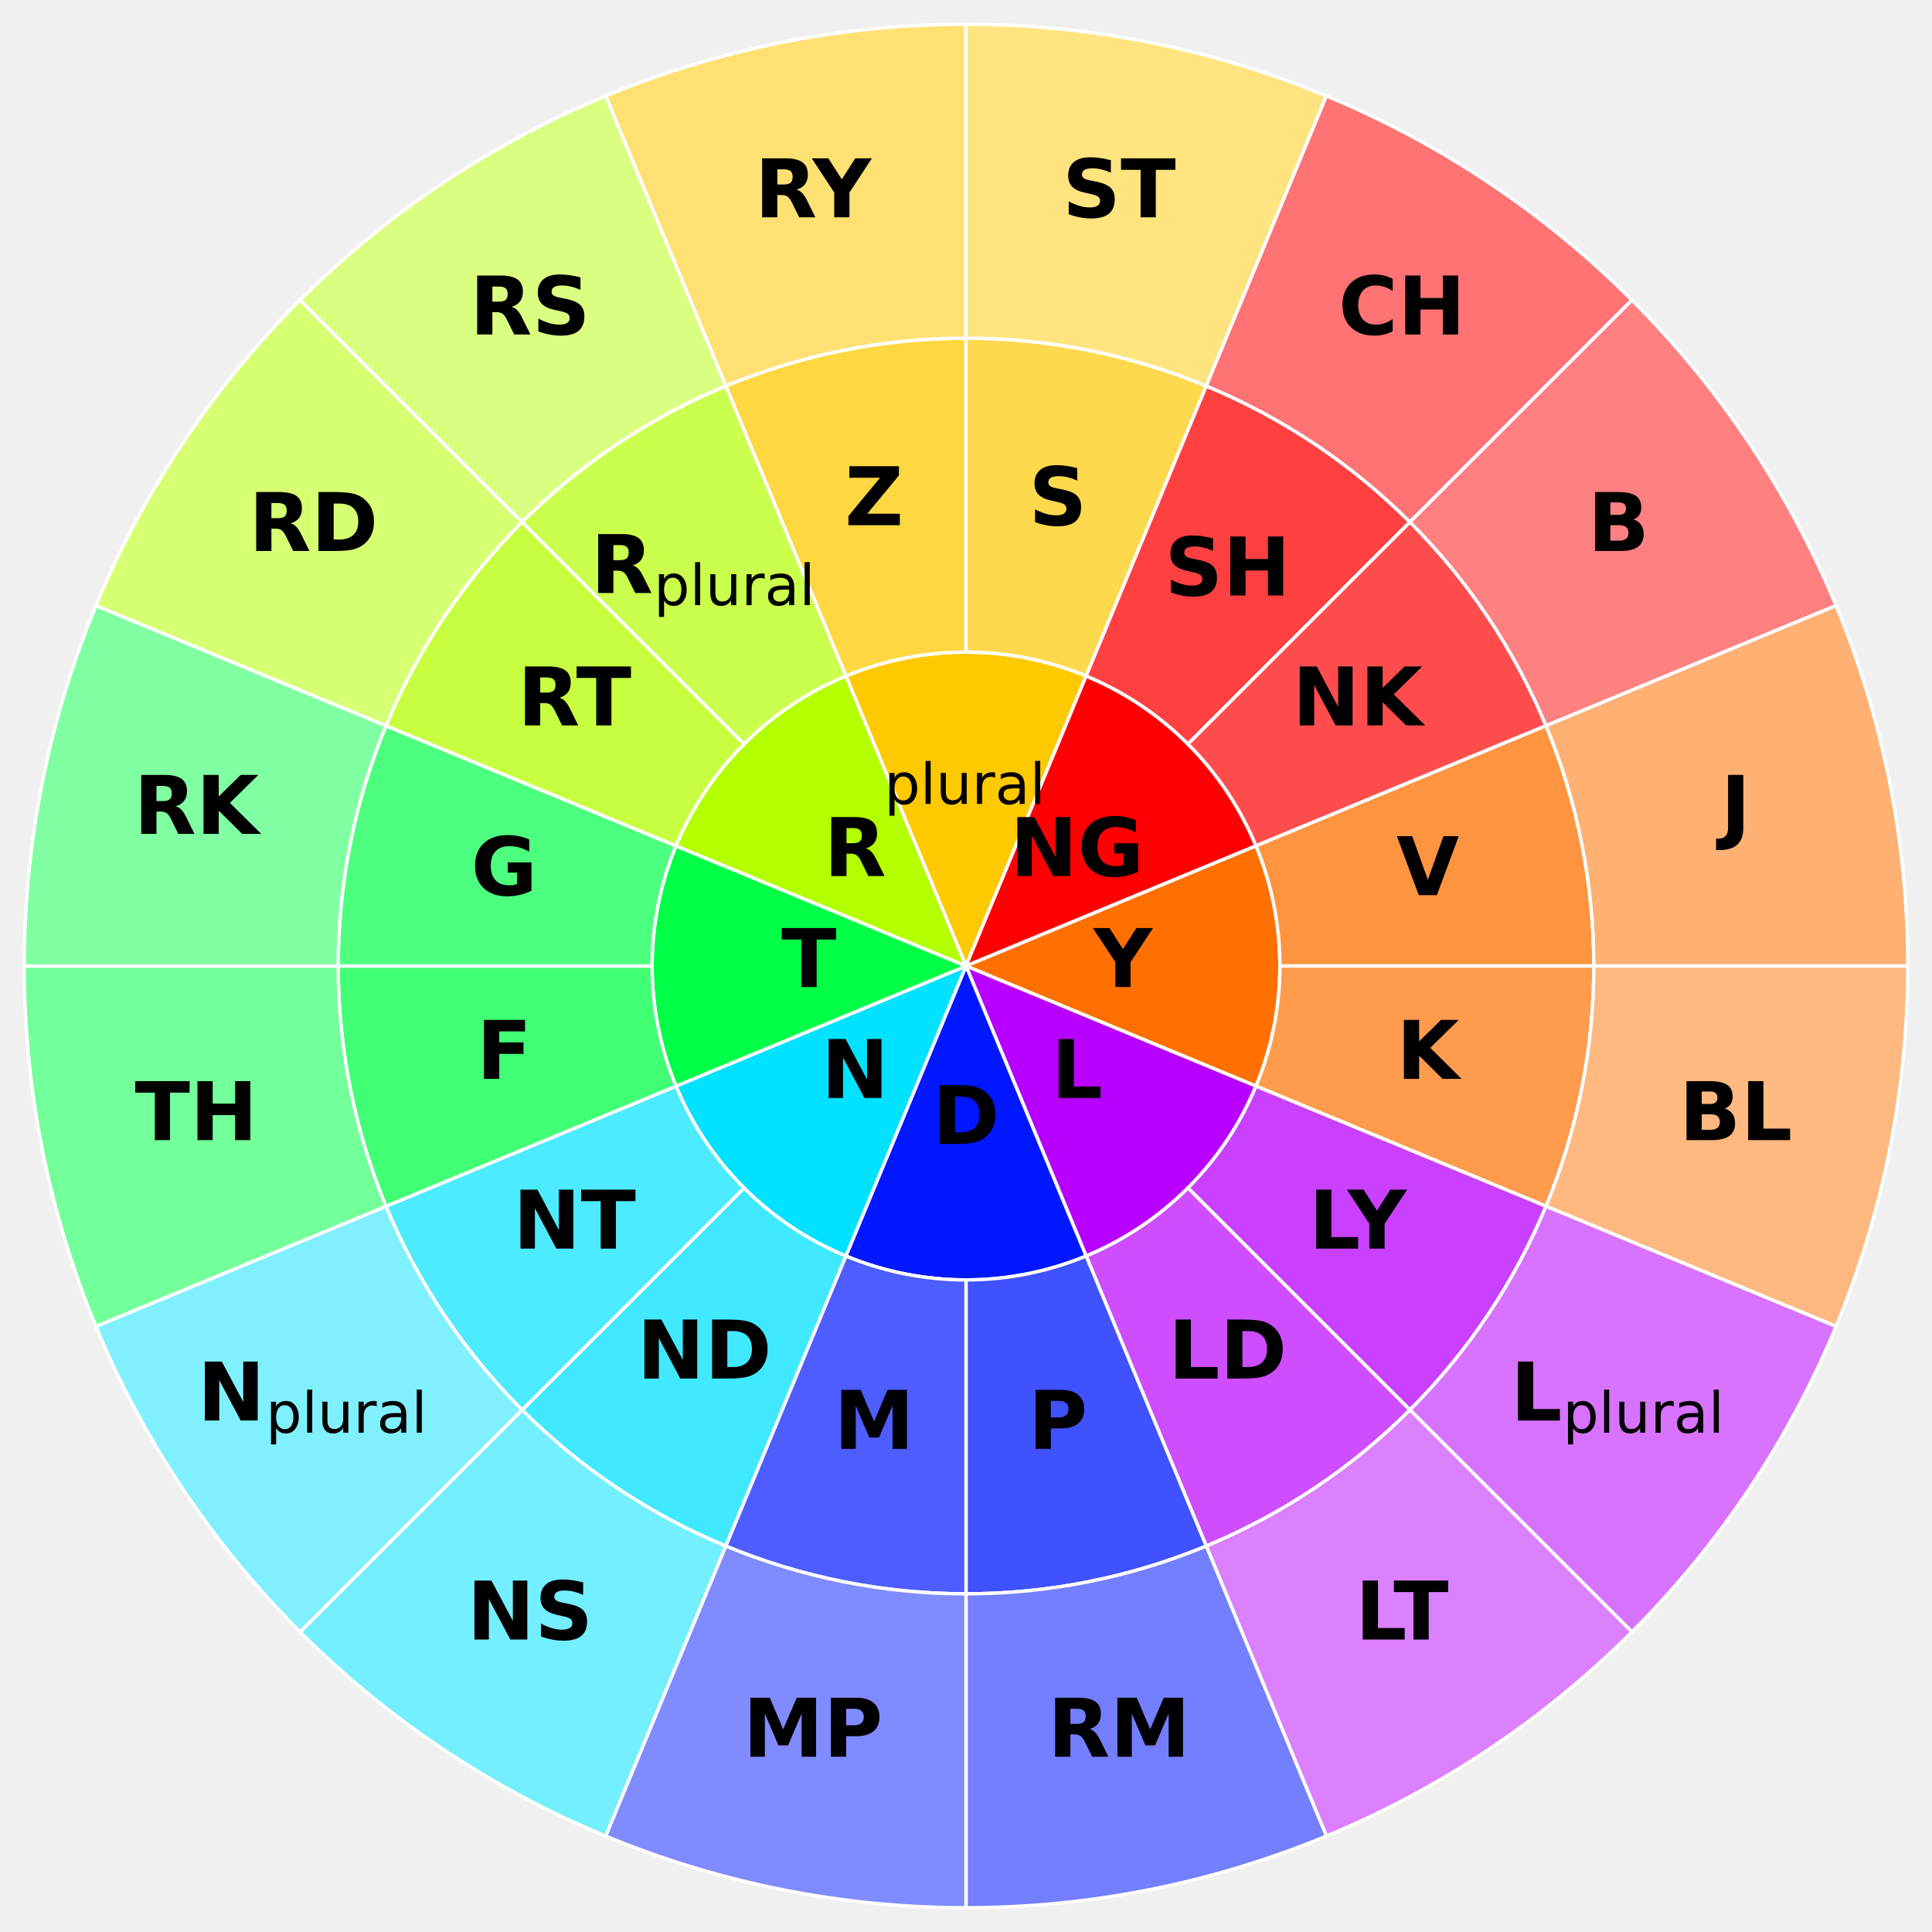
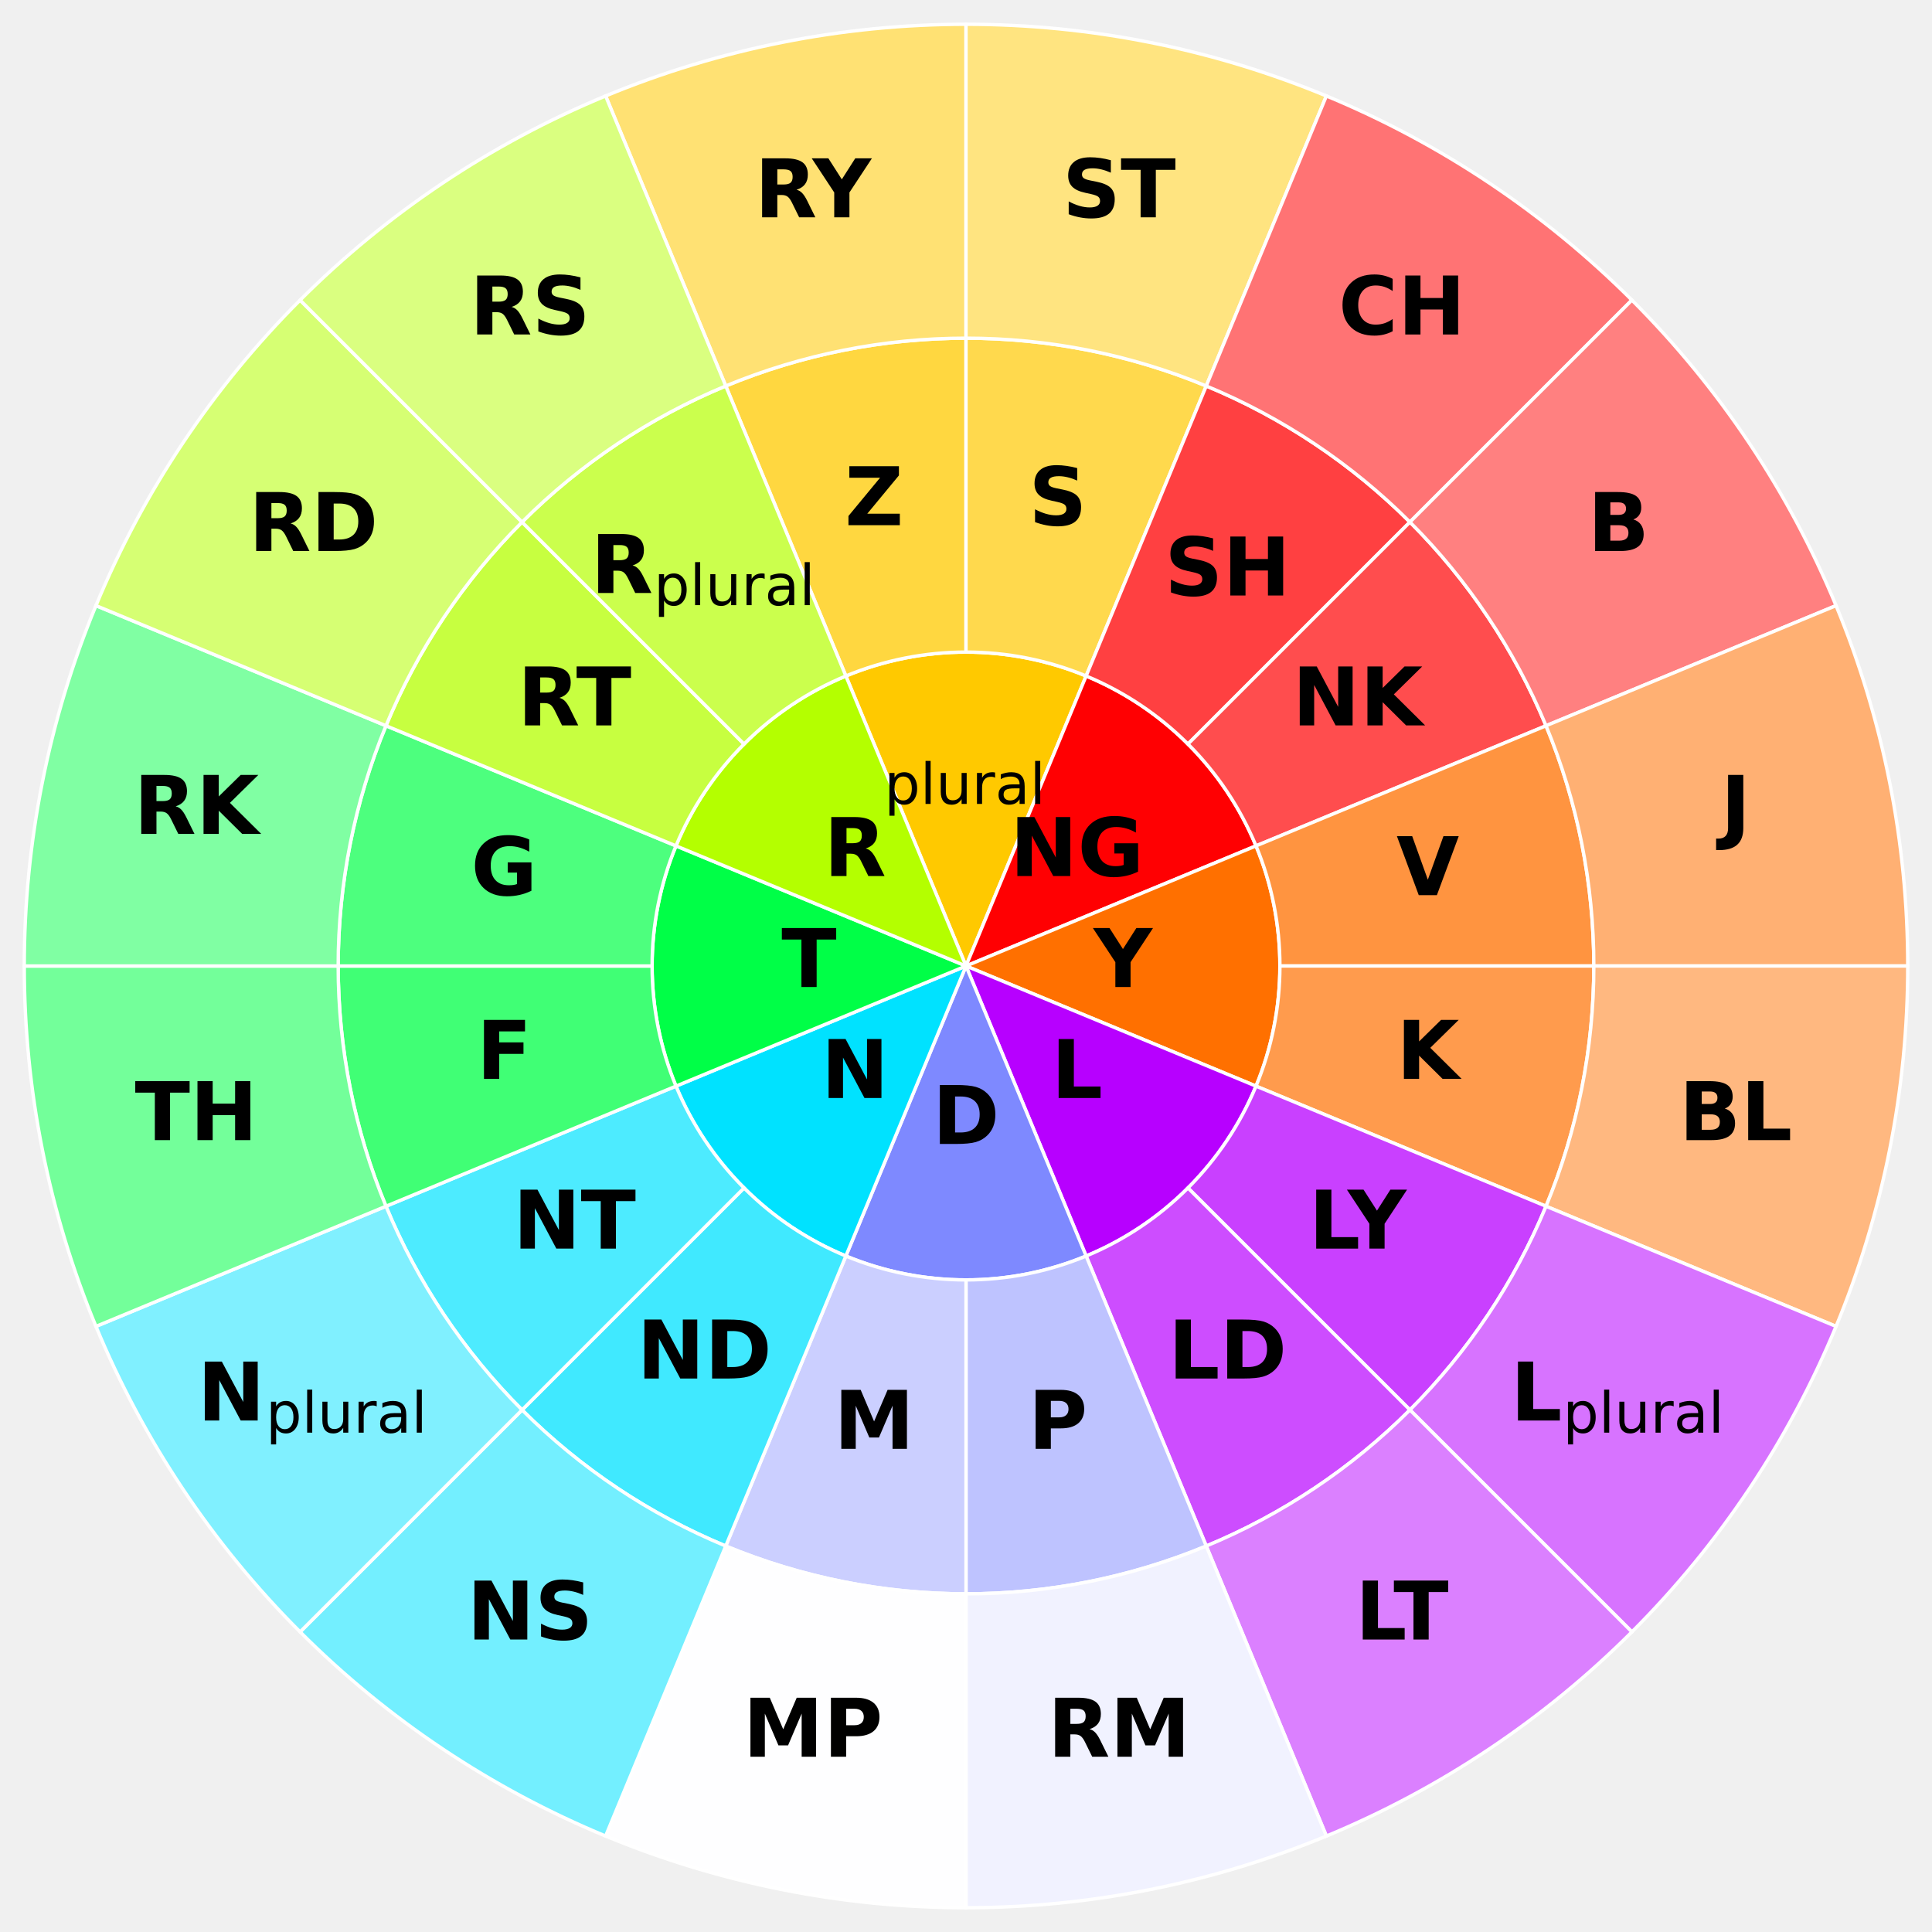
<svg xmlns="http://www.w3.org/2000/svg" xmlns:xlink="http://www.w3.org/1999/xlink" width="573.235pt" height="573.235pt" viewBox="0 0 573.235 573.235" version="1.1">
  <defs>
    <style type="text/css">*{stroke-linejoin: round; stroke-linecap: butt}</style>
  </defs>
  <g id="figure_1">
    <g id="patch_1">
      <path d="M 0 573.235  L 573.235 573.235  L 573.235 0  L 0 0  L 0 573.235  z " style="fill: none" />
    </g>
    <g id="axes_1">
      <g id="patch_2">
        <path d="M 322.26 200.568  C 310.961 195.888 298.849 193.478 286.618 193.478  C 274.387 193.478 262.275 195.888 250.975 200.568  L 286.618 286.618  C 286.618 286.618 286.618 286.618 286.618 286.618  C 286.618 286.618 286.618 286.618 286.618 286.618  z " style="fill: #ffc900; stroke: #ffffff; stroke-linejoin: miter" />
      </g>
      <g id="patch_3">
        <path d="M 372.667 250.975  C 367.986 239.675 361.126 229.407 352.477 220.758  C 343.828 212.11 333.56 205.249 322.26 200.568  L 286.618 286.618  C 286.618 286.618 286.618 286.618 286.618 286.618  C 286.618 286.618 286.618 286.618 286.618 286.618  z " style="fill: #ff0002; stroke: #ffffff; stroke-linejoin: miter" />
      </g>
      <g id="patch_4">
        <path d="M 372.667 322.26  C 377.348 310.961 379.757 298.849 379.757 286.618  C 379.757 274.387 377.348 262.275 372.667 250.975  L 286.618 286.618  C 286.618 286.618 286.618 286.618 286.618 286.618  C 286.618 286.618 286.618 286.618 286.618 286.618  z " style="fill: #ff7000; stroke: #ffffff; stroke-linejoin: miter" />
      </g>
      <g id="patch_5">
        <path d="M 322.26 372.667  C 333.56 367.986 343.828 361.126 352.477 352.477  C 361.126 343.828 367.986 333.56 372.667 322.26  L 286.618 286.618  C 286.618 286.618 286.618 286.618 286.618 286.618  C 286.618 286.618 286.618 286.618 286.618 286.618  z " style="fill: #b700ff; stroke: #ffffff; stroke-linejoin: miter" />
      </g>
      <g id="patch_6">
-         <path d="M 250.975 372.667  C 262.275 377.348 274.387 379.757 286.618 379.757  C 298.849 379.757 310.961 377.348 322.26 372.667  L 286.618 286.618  C 286.618 286.618 286.618 286.618 286.618 286.618  C 286.618 286.618 286.618 286.618 286.618 286.618  z " style="fill: #0017ff; stroke: #ffffff; stroke-linejoin: miter" />
+         <path d="M 250.975 372.667  C 262.275 377.348 274.387 379.757 286.618 379.757  C 298.849 379.757 310.961 377.348 322.26 372.667  L 286.618 286.618  C 286.618 286.618 286.618 286.618 286.618 286.618  C 286.618 286.618 286.618 286.618 286.618 286.618  z " style="fill: #7e89ff; stroke: #ffffff; stroke-linejoin: miter" />
      </g>
      <g id="patch_7">
        <path d="M 200.568 322.26  C 205.249 333.56 212.11 343.828 220.758 352.477  C 229.407 361.126 239.675 367.986 250.975 372.667  L 286.618 286.618  C 286.618 286.618 286.618 286.618 286.618 286.618  C 286.618 286.618 286.618 286.618 286.618 286.618  z " style="fill: #00e2ff; stroke: #ffffff; stroke-linejoin: miter" />
      </g>
      <g id="patch_8">
        <path d="M 200.568 250.975  C 195.888 262.275 193.478 274.387 193.478 286.618  C 193.478 298.849 195.888 310.961 200.568 322.26  L 286.618 286.618  C 286.618 286.618 286.618 286.618 286.618 286.618  C 286.618 286.618 286.618 286.618 286.618 286.618  z " style="fill: #00ff47; stroke: #ffffff; stroke-linejoin: miter" />
      </g>
      <g id="patch_9">
        <path d="M 250.975 200.568  C 239.675 205.249 229.407 212.11 220.758 220.758  C 212.11 229.407 205.249 239.675 200.568 250.975  L 286.618 286.618  C 286.618 286.618 286.618 286.618 286.618 286.618  C 286.618 286.618 286.618 286.618 286.618 286.618  z " style="fill: #b4ff00; stroke: #ffffff; stroke-linejoin: miter" />
      </g>
      <g id="patch_10">
        <path d="M 286.618 100.339  C 274.416 100.339 262.244 101.538 250.276 103.918  C 238.309 106.299 226.605 109.849 215.332 114.519  L 250.975 200.568  C 256.611 198.234 262.463 196.458 268.447 195.268  C 274.431 194.078 280.517 193.478 286.618 193.478  z " style="fill: #ffd740; stroke: #ffffff; stroke-linejoin: miter" />
      </g>
      <g id="patch_11">
        <path d="M 357.903 114.519  C 346.63 109.849 334.926 106.299 322.959 103.918  C 310.991 101.538 298.819 100.339 286.618 100.339  L 286.618 193.478  C 292.718 193.478 298.805 194.078 304.788 195.268  C 310.772 196.458 316.624 198.234 322.26 200.568  z " style="fill: #ffd94d; stroke: #ffffff; stroke-linejoin: miter" />
      </g>
      <g id="patch_12">
        <path d="M 418.336 154.899  C 409.708 146.271 400.254 138.512 390.108 131.733  C 379.963 124.954 369.176 119.188 357.903 114.519  L 322.26 200.568  C 327.897 202.903 333.29 205.786 338.363 209.175  C 343.436 212.565 348.163 216.444 352.477 220.758  z " style="fill: #ff4041; stroke: #ffffff; stroke-linejoin: miter" />
      </g>
      <g id="patch_13">
        <path d="M 458.716 215.332  C 454.047 204.059 448.281 193.272 441.502 183.127  C 434.724 172.982 426.964 163.527 418.336 154.899  L 352.477 220.758  C 356.791 225.072 360.671 229.8 364.06 234.872  C 367.449 239.945 370.332 245.338 372.667 250.975  z " style="fill: #ff4d4e; stroke: #ffffff; stroke-linejoin: miter" />
      </g>
      <g id="patch_14">
        <path d="M 472.896 286.618  C 472.896 274.416 471.697 262.244 469.317 250.276  C 466.936 238.309 463.386 226.605 458.716 215.332  L 372.667 250.975  C 375.002 256.611 376.777 262.463 377.967 268.447  C 379.157 274.431 379.757 280.517 379.757 286.618  z " style="fill: #ff9440; stroke: #ffffff; stroke-linejoin: miter" />
      </g>
      <g id="patch_15">
        <path d="M 458.716 357.903  C 463.386 346.63 466.936 334.926 469.317 322.959  C 471.697 310.991 472.896 298.819 472.896 286.618  L 379.757 286.618  C 379.757 292.718 379.157 298.805 377.967 304.788  C 376.777 310.772 375.002 316.624 372.667 322.26  z " style="fill: #ff9b4d; stroke: #ffffff; stroke-linejoin: miter" />
      </g>
      <g id="patch_16">
        <path d="M 418.336 418.336  C 426.964 409.708 434.724 400.254 441.502 390.108  C 448.281 379.963 454.047 369.176 458.716 357.903  L 372.667 322.26  C 370.332 327.897 367.449 333.29 364.06 338.363  C 360.671 343.436 356.791 348.163 352.477 352.477  z " style="fill: #c940ff; stroke: #ffffff; stroke-linejoin: miter" />
      </g>
      <g id="patch_17">
        <path d="M 357.903 458.716  C 369.176 454.047 379.963 448.281 390.108 441.502  C 400.254 434.724 409.708 426.964 418.336 418.336  L 352.477 352.477  C 348.163 356.791 343.436 360.671 338.363 364.06  C 333.29 367.449 327.897 370.332 322.26 372.667  z " style="fill: #cd4dff; stroke: #ffffff; stroke-linejoin: miter" />
      </g>
      <g id="patch_18">
-         <path d="M 286.618 472.896  C 298.819 472.896 310.991 471.697 322.959 469.317  C 334.926 466.936 346.63 463.386 357.903 458.716  L 322.26 372.667  C 316.624 375.002 310.772 376.777 304.788 377.967  C 298.805 379.157 292.718 379.757 286.618 379.757  z " style="fill: #4051ff; stroke: #ffffff; stroke-linejoin: miter" />
+         <path d="M 286.618 472.896  C 298.819 472.896 310.991 471.697 322.959 469.317  C 334.926 466.936 346.63 463.386 357.903 458.716  L 322.26 372.667  C 316.624 375.002 310.772 376.777 304.788 377.967  C 298.805 379.157 292.718 379.757 286.618 379.757  z " style="fill: #bec3ff; stroke: #ffffff; stroke-linejoin: miter" />
      </g>
      <g id="patch_19">
-         <path d="M 215.332 458.716  C 226.605 463.386 238.309 466.936 250.276 469.317  C 262.244 471.697 274.416 472.896 286.618 472.896  L 286.618 379.757  C 280.517 379.757 274.431 379.157 268.447 377.967  C 262.463 376.777 256.611 375.002 250.975 372.667  z " style="fill: #4d5dff; stroke: #ffffff; stroke-linejoin: miter" />
+         <path d="M 215.332 458.716  C 226.605 463.386 238.309 466.936 250.276 469.317  C 262.244 471.697 274.416 472.896 286.618 472.896  L 286.618 379.757  C 280.517 379.757 274.431 379.157 268.447 377.967  C 262.463 376.777 256.611 375.002 250.975 372.667  z " style="fill: #cbcfff; stroke: #ffffff; stroke-linejoin: miter" />
      </g>
      <g id="patch_20">
        <path d="M 154.899 418.336  C 163.527 426.964 172.982 434.724 183.127 441.502  C 193.272 448.281 204.059 454.047 215.332 458.716  L 250.975 372.667  C 245.338 370.332 239.945 367.449 234.872 364.06  C 229.8 360.671 225.072 356.791 220.758 352.477  z " style="fill: #40e9ff; stroke: #ffffff; stroke-linejoin: miter" />
      </g>
      <g id="patch_21">
        <path d="M 114.519 357.903  C 119.188 369.176 124.954 379.963 131.733 390.108  C 138.512 400.254 146.271 409.708 154.899 418.336  L 220.758 352.477  C 216.444 348.163 212.565 343.436 209.175 338.363  C 205.786 333.29 202.903 327.897 200.568 322.26  z " style="fill: #4debff; stroke: #ffffff; stroke-linejoin: miter" />
      </g>
      <g id="patch_22">
        <path d="M 100.339 286.618  C 100.339 298.819 101.538 310.991 103.918 322.959  C 106.299 334.926 109.849 346.63 114.519 357.903  L 200.568 322.26  C 198.234 316.624 196.458 310.772 195.268 304.788  C 194.078 298.805 193.478 292.718 193.478 286.618  z " style="fill: #40ff75; stroke: #ffffff; stroke-linejoin: miter" />
      </g>
      <g id="patch_23">
        <path d="M 114.519 215.332  C 109.849 226.605 106.299 238.309 103.918 250.276  C 101.538 262.244 100.339 274.416 100.339 286.618  L 193.478 286.618  C 193.478 280.517 194.078 274.431 195.268 268.447  C 196.458 262.463 198.234 256.611 200.568 250.975  z " style="fill: #4dff7e; stroke: #ffffff; stroke-linejoin: miter" />
      </g>
      <g id="patch_24">
        <path d="M 154.899 154.899  C 146.271 163.527 138.512 172.982 131.733 183.127  C 124.954 193.272 119.188 204.059 114.519 215.332  L 200.568 250.975  C 202.903 245.338 205.786 239.945 209.175 234.872  C 212.565 229.8 216.444 225.072 220.758 220.758  z " style="fill: #c7ff40; stroke: #ffffff; stroke-linejoin: miter" />
      </g>
      <g id="patch_25">
        <path d="M 215.332 114.519  C 204.059 119.188 193.272 124.954 183.127 131.733  C 172.982 138.512 163.527 146.271 154.899 154.899  L 220.758 220.758  C 225.072 216.444 229.8 212.565 234.872 209.175  C 239.945 205.786 245.338 202.903 250.975 200.568  z " style="fill: #cbff4d; stroke: #ffffff; stroke-linejoin: miter" />
      </g>
      <g id="patch_26">
        <path d="M 286.618 7.2  C 268.315 7.2 250.057 8.998 232.106 12.569  C 214.155 16.14 196.598 21.465 179.689 28.469  L 215.332 114.519  C 226.605 109.849 238.309 106.299 250.276 103.918  C 262.244 101.538 274.416 100.339 286.618 100.339  z " style="fill: #ffe173; stroke: #ffffff; stroke-linejoin: miter" />
      </g>
      <g id="patch_27">
        <path d="M 393.546 28.469  C 376.637 21.465 359.08 16.14 341.129 12.569  C 323.178 8.998 304.92 7.2 286.618 7.2  L 286.618 100.339  C 298.819 100.339 310.991 101.538 322.959 103.918  C 334.926 106.299 346.63 109.849 357.903 114.519  z " style="fill: #ffe480; stroke: #ffffff; stroke-linejoin: miter" />
      </g>
      <g id="patch_28">
        <path d="M 484.196 89.04  C 471.254 76.098 457.072 64.459 441.854 54.29  C 426.636 44.122 410.455 35.473 393.546 28.469  L 357.903 114.519  C 369.176 119.188 379.963 124.954 390.108 131.733  C 400.254 138.512 409.708 146.271 418.336 154.899  z " style="fill: #ff7374; stroke: #ffffff; stroke-linejoin: miter" />
      </g>
      <g id="patch_29">
        <path d="M 544.766 179.689  C 537.762 162.78 529.113 146.599 518.945 131.381  C 508.777 116.164 497.138 101.981 484.196 89.04  L 418.336 154.899  C 426.964 163.527 434.724 172.982 441.502 183.127  C 448.281 193.272 454.047 204.059 458.716 215.332  z " style="fill: #ff8080; stroke: #ffffff; stroke-linejoin: miter" />
      </g>
      <g id="patch_30">
        <path d="M 566.035 286.618  C 566.035 268.315 564.237 250.057 560.666 232.106  C 557.096 214.155 551.77 196.598 544.766 179.689  L 458.716 215.332  C 463.386 226.605 466.936 238.309 469.317 250.276  C 471.697 262.244 472.896 274.416 472.896 286.618  z " style="fill: #ffb073; stroke: #ffffff; stroke-linejoin: miter" />
      </g>
      <g id="patch_31">
        <path d="M 544.766 393.546  C 551.77 376.637 557.096 359.08 560.666 341.129  C 564.237 323.178 566.035 304.92 566.035 286.618  L 472.896 286.618  C 472.896 298.819 471.697 310.991 469.317 322.959  C 466.936 334.926 463.386 346.63 458.716 357.903  z " style="fill: #ffb880; stroke: #ffffff; stroke-linejoin: miter" />
      </g>
      <g id="patch_32">
        <path d="M 484.196 484.196  C 497.138 471.254 508.777 457.072 518.945 441.854  C 529.113 426.636 537.762 410.455 544.766 393.546  L 458.716 357.903  C 454.047 369.176 448.281 379.963 441.502 390.108  C 434.724 400.254 426.964 409.708 418.336 418.336  z " style="fill: #d773ff; stroke: #ffffff; stroke-linejoin: miter" />
      </g>
      <g id="patch_33">
        <path d="M 393.546 544.766  C 410.455 537.762 426.636 529.113 441.854 518.945  C 457.072 508.777 471.254 497.138 484.196 484.196  L 418.336 418.336  C 409.708 426.964 400.254 434.724 390.108 441.502  C 379.963 448.281 369.176 454.047 357.903 458.716  z " style="fill: #db80ff; stroke: #ffffff; stroke-linejoin: miter" />
      </g>
      <g id="patch_34">
-         <path d="M 286.618 566.035  C 304.92 566.035 323.178 564.237 341.129 560.666  C 359.08 557.096 376.637 551.77 393.546 544.766  L 357.903 458.716  C 346.63 463.386 334.926 466.936 322.959 469.317  C 310.991 471.697 298.819 472.896 286.618 472.896  z " style="fill: #737fff; stroke: #ffffff; stroke-linejoin: miter" />
+         <path d="M 286.618 566.035  C 304.92 566.035 323.178 564.237 341.129 560.666  C 359.08 557.096 376.637 551.77 393.546 544.766  L 357.903 458.716  C 346.63 463.386 334.926 466.936 322.959 469.317  C 310.991 471.697 298.819 472.896 286.618 472.896  z " style="fill: #f1f2ff; stroke: #ffffff; stroke-linejoin: miter" />
      </g>
      <g id="patch_35">
-         <path d="M 179.689 544.766  C 196.598 551.77 214.155 557.096 232.106 560.666  C 250.057 564.237 268.315 566.035 286.618 566.035  L 286.618 472.896  C 274.416 472.896 262.244 471.697 250.276 469.317  C 238.309 466.936 226.605 463.386 215.332 458.716  z " style="fill: #808bff; stroke: #ffffff; stroke-linejoin: miter" />
+         <path d="M 179.689 544.766  C 196.598 551.77 214.155 557.096 232.106 560.666  C 250.057 564.237 268.315 566.035 286.618 566.035  L 286.618 472.896  C 274.416 472.896 262.244 471.697 250.276 469.317  C 238.309 466.936 226.605 463.386 215.332 458.716  z " style="fill: #fefeff; stroke: #ffffff; stroke-linejoin: miter" />
      </g>
      <g id="patch_36">
        <path d="M 89.04 484.196  C 101.981 497.138 116.164 508.777 131.381 518.945  C 146.599 529.113 162.78 537.762 179.689 544.766  L 215.332 458.716  C 204.059 454.047 193.272 448.281 183.127 441.502  C 172.982 434.724 163.527 426.964 154.899 418.336  z " style="fill: #73efff; stroke: #ffffff; stroke-linejoin: miter" />
      </g>
      <g id="patch_37">
        <path d="M 28.469 393.546  C 35.473 410.455 44.122 426.636 54.29 441.854  C 64.459 457.072 76.098 471.254 89.04 484.196  L 154.899 418.336  C 146.271 409.708 138.512 400.254 131.733 390.108  C 124.954 379.963 119.188 369.176 114.519 357.903  z " style="fill: #80f0ff; stroke: #ffffff; stroke-linejoin: miter" />
      </g>
      <g id="patch_38">
        <path d="M 7.2 286.618  C 7.2 304.92 8.998 323.178 12.569 341.129  C 16.14 359.08 21.465 376.637 28.469 393.546  L 114.519 357.903  C 109.849 346.63 106.299 334.926 103.918 322.959  C 101.538 310.991 100.339 298.819 100.339 286.618  z " style="fill: #73ff9a; stroke: #ffffff; stroke-linejoin: miter" />
      </g>
      <g id="patch_39">
        <path d="M 28.469 179.689  C 21.465 196.598 16.14 214.155 12.569 232.106  C 8.998 250.057 7.2 268.315 7.2 286.618  L 100.339 286.618  C 100.339 274.416 101.538 262.244 103.918 250.276  C 106.299 238.309 109.849 226.605 114.519 215.332  z " style="fill: #80ffa3; stroke: #ffffff; stroke-linejoin: miter" />
      </g>
      <g id="patch_40">
        <path d="M 89.04 89.04  C 76.098 101.981 64.459 116.164 54.29 131.381  C 44.122 146.599 35.473 162.78 28.469 179.689  L 114.519 215.332  C 119.188 204.059 124.954 193.272 131.733 183.127  C 138.512 172.982 146.271 163.527 154.899 154.899  z " style="fill: #d6ff73; stroke: #ffffff; stroke-linejoin: miter" />
      </g>
      <g id="patch_41">
        <path d="M 179.689 28.469  C 162.78 35.473 146.599 44.122 131.381 54.29  C 116.164 64.459 101.981 76.098 89.04 89.04  L 154.899 154.899  C 163.527 146.271 172.982 138.512 183.127 131.733  C 193.272 124.954 204.059 119.188 215.332 114.519  z " style="fill: #daff80; stroke: #ffffff; stroke-linejoin: miter" />
      </g>
      <g id="matplotlib.axis_1" />
      <g id="matplotlib.axis_2" />
      <g id="text_1">
        <g transform="translate(262.1376 248.5652) scale(0.24 -0.24)">
          <defs>
            <path id="DejaVuSans-53" d="M 1159 525  L 1159 -1331  L 581 -1331  L 581 3500  L 1159 3500  L 1159 2969  Q 1341 3281 1617 3432  Q 1894 3584 2278 3584  Q 2916 3584 3314 3078  Q 3713 2572 3713 1747  Q 3713 922 3314 415  Q 2916 -91 2278 -91  Q 1894 -91 1617 61  Q 1341 213 1159 525  z M 3116 1747  Q 3116 2381 2855 2742  Q 2594 3103 2138 3103  Q 1681 3103 1420 2742  Q 1159 2381 1159 1747  Q 1159 1113 1420 752  Q 1681 391 2138 391  Q 2594 391 2855 752  Q 3116 1113 3116 1747  z " transform="scale(0.015625)" />
            <path id="DejaVuSans-4f" d="M 603 4863  L 1178 4863  L 1178 0  L 603 0  L 603 4863  z " transform="scale(0.015625)" />
            <path id="DejaVuSans-58" d="M 544 1381  L 544 3500  L 1119 3500  L 1119 1403  Q 1119 906 1312 657  Q 1506 409 1894 409  Q 2359 409 2629 706  Q 2900 1003 2900 1516  L 2900 3500  L 3475 3500  L 3475 0  L 2900 0  L 2900 538  Q 2691 219 2414 64  Q 2138 -91 1772 -91  Q 1169 -91 856 284  Q 544 659 544 1381  z M 1991 3584  L 1991 3584  z " transform="scale(0.015625)" />
            <path id="DejaVuSans-55" d="M 2631 2963  Q 2534 3019 2420 3045  Q 2306 3072 2169 3072  Q 1681 3072 1420 2755  Q 1159 2438 1159 1844  L 1159 0  L 581 0  L 581 3500  L 1159 3500  L 1159 2956  Q 1341 3275 1631 3429  Q 1922 3584 2338 3584  Q 2397 3584 2469 3576  Q 2541 3569 2628 3553  L 2631 2963  z " transform="scale(0.015625)" />
            <path id="DejaVuSans-44" d="M 2194 1759  Q 1497 1759 1228 1600  Q 959 1441 959 1056  Q 959 750 1161 570  Q 1363 391 1709 391  Q 2188 391 2477 730  Q 2766 1069 2766 1631  L 2766 1759  L 2194 1759  z M 3341 1997  L 3341 0  L 2766 0  L 2766 531  Q 2569 213 2275 61  Q 1981 -91 1556 -91  Q 1019 -91 701 211  Q 384 513 384 1019  Q 384 1609 779 1909  Q 1175 2209 1959 2209  L 2766 2209  L 2766 2266  Q 2766 2663 2505 2880  Q 2244 3097 1772 3097  Q 1472 3097 1187 3025  Q 903 2953 641 2809  L 641 3341  Q 956 3463 1253 3523  Q 1550 3584 1831 3584  Q 2591 3584 2966 3190  Q 3341 2797 3341 1997  z " transform="scale(0.015625)" />
          </defs>
          <use xlink:href="#DejaVuSans-53" transform="translate(0.957031 41.81094) scale(0.7)" />
          <use xlink:href="#DejaVuSans-4f" transform="translate(45.39062 41.81094) scale(0.7)" />
          <use xlink:href="#DejaVuSans-58" transform="translate(64.83887 41.81094) scale(0.7)" />
          <use xlink:href="#DejaVuSans-55" transform="translate(109.2041 41.81094) scale(0.7)" />
          <use xlink:href="#DejaVuSans-44" transform="translate(137.9834 41.81094) scale(0.7)" />
          <use xlink:href="#DejaVuSans-4f" transform="translate(180.8789 41.81094) scale(0.7)" />
        </g>
      </g>
      <g id="text_2">
        <g transform="translate(299.6554 259.9223) scale(0.24 -0.24)">
          <defs>
            <path id="DejaVuSans-Bold-31" d="M 588 4666  L 1931 4666  L 3628 1466  L 3628 4666  L 4769 4666  L 4769 0  L 3425 0  L 1728 3200  L 1728 0  L 588 0  L 588 4666  z " transform="scale(0.015625)" />
            <path id="DejaVuSans-Bold-2a" d="M 4781 347  Q 4331 128 3847 18  Q 3363 -91 2847 -91  Q 1681 -91 1000 561  Q 319 1213 319 2328  Q 319 3456 1012 4103  Q 1706 4750 2913 4750  Q 3378 4750 3804 4662  Q 4231 4575 4609 4403  L 4609 3438  Q 4219 3659 3833 3768  Q 3447 3878 3059 3878  Q 2341 3878 1952 3476  Q 1563 3075 1563 2328  Q 1563 1588 1938 1184  Q 2313 781 3003 781  Q 3191 781 3352 804  Q 3513 828 3641 878  L 3641 1784  L 2906 1784  L 2906 2591  L 4781 2591  L 4781 347  z " transform="scale(0.015625)" />
          </defs>
          <use xlink:href="#DejaVuSans-Bold-31" />
          <use xlink:href="#DejaVuSans-Bold-2a" transform="translate(83.6875 0)" />
        </g>
      </g>
      <g id="text_3">
        <g transform="translate(324.4984 292.852) scale(0.24 -0.24)">
          <defs>
            <path id="DejaVuSans-Bold-3c" d="M -63 4666  L 1253 4666  L 2316 3003  L 3378 4666  L 4697 4666  L 2919 1966  L 2919 0  L 1716 0  L 1716 1966  L -63 4666  z " transform="scale(0.015625)" />
          </defs>
          <use xlink:href="#DejaVuSans-Bold-3c" />
        </g>
      </g>
      <g id="text_4">
        <g transform="translate(311.901 325.7817) scale(0.24 -0.24)">
          <defs>
            <path id="DejaVuSans-Bold-2f" d="M 588 4666  L 1791 4666  L 1791 909  L 3903 909  L 3903 0  L 588 0  L 588 4666  z " transform="scale(0.015625)" />
          </defs>
          <use xlink:href="#DejaVuSans-Bold-2f" />
        </g>
      </g>
      <g id="text_5">
        <g transform="translate(276.6557 339.4216) scale(0.24 -0.24)">
          <defs>
            <path id="DejaVuSans-Bold-27" d="M 1791 3756  L 1791 909  L 2222 909  Q 2959 909 3348 1275  Q 3738 1641 3738 2338  Q 3738 3031 3350 3393  Q 2963 3756 2222 3756  L 1791 3756  z M 588 4666  L 1856 4666  Q 2919 4666 3439 4514  Q 3959 4363 4331 4000  Q 4659 3684 4818 3271  Q 4978 2859 4978 2338  Q 4978 1809 4818 1395  Q 4659 981 4331 666  Q 3956 303 3431 151  Q 2906 0 1856 0  L 588 0  L 588 4666  z " transform="scale(0.015625)" />
          </defs>
          <use xlink:href="#DejaVuSans-Bold-27" />
        </g>
      </g>
      <g id="text_6">
        <g transform="translate(243.6454 325.7817) scale(0.24 -0.24)">
          <use xlink:href="#DejaVuSans-Bold-31" />
        </g>
      </g>
      <g id="text_7">
        <g transform="translate(231.8618 292.852) scale(0.24 -0.24)">
          <defs>
            <path id="DejaVuSans-Bold-37" d="M 31 4666  L 4331 4666  L 4331 3756  L 2784 3756  L 2784 0  L 1581 0  L 1581 3756  L 31 3756  L 31 4666  z " transform="scale(0.015625)" />
          </defs>
          <use xlink:href="#DejaVuSans-Bold-37" />
        </g>
      </g>
      <g id="text_8">
        <g transform="translate(244.4479 259.9223) scale(0.24 -0.24)">
          <defs>
            <path id="DejaVuSans-Bold-35" d="M 2297 2597  Q 2675 2597 2839 2737  Q 3003 2878 3003 3200  Q 3003 3519 2839 3656  Q 2675 3794 2297 3794  L 1791 3794  L 1791 2597  L 2297 2597  z M 1791 1766  L 1791 0  L 588 0  L 588 4666  L 2425 4666  Q 3347 4666 3776 4356  Q 4206 4047 4206 3378  Q 4206 2916 3982 2619  Q 3759 2322 3309 2181  Q 3556 2125 3751 1926  Q 3947 1728 4147 1325  L 4800 0  L 3519 0  L 2950 1159  Q 2778 1509 2601 1637  Q 2425 1766 2131 1766  L 1791 1766  z " transform="scale(0.015625)" />
          </defs>
          <use xlink:href="#DejaVuSans-Bold-35" />
        </g>
      </g>
      <g id="text_9">
        <g transform="translate(250.6599 155.8276) scale(0.24 -0.24)">
          <defs>
            <path id="DejaVuSans-Bold-3d" d="M 359 4666  L 4281 4666  L 4281 3938  L 1778 909  L 4353 909  L 4353 0  L 288 0  L 288 728  L 2791 3756  L 359 3756  L 359 4666  z " transform="scale(0.015625)" />
          </defs>
          <use xlink:href="#DejaVuSans-Bold-3d" />
        </g>
      </g>
      <g id="text_10">
        <g transform="translate(305.2316 155.8276) scale(0.24 -0.24)">
          <defs>
            <path id="DejaVuSans-Bold-36" d="M 3834 4519  L 3834 3531  Q 3450 3703 3084 3790  Q 2719 3878 2394 3878  Q 1963 3878 1756 3759  Q 1550 3641 1550 3391  Q 1550 3203 1689 3098  Q 1828 2994 2194 2919  L 2706 2816  Q 3484 2659 3812 2340  Q 4141 2022 4141 1434  Q 4141 663 3683 286  Q 3225 -91 2284 -91  Q 1841 -91 1394 -6  Q 947 78 500 244  L 500 1259  Q 947 1022 1364 901  Q 1781 781 2169 781  Q 2563 781 2772 912  Q 2981 1044 2981 1288  Q 2981 1506 2839 1625  Q 2697 1744 2272 1838  L 1806 1941  Q 1106 2091 782 2419  Q 459 2747 459 3303  Q 459 4000 909 4375  Q 1359 4750 2203 4750  Q 2588 4750 2994 4692  Q 3400 4634 3834 4519  z " transform="scale(0.015625)" />
          </defs>
          <use xlink:href="#DejaVuSans-Bold-36" />
        </g>
      </g>
      <g id="text_11">
        <g transform="translate(345.5513 176.6884) scale(0.24 -0.24)">
          <defs>
            <path id="DejaVuSans-Bold-2b" d="M 588 4666  L 1791 4666  L 1791 2888  L 3566 2888  L 3566 4666  L 4769 4666  L 4769 0  L 3566 0  L 3566 1978  L 1791 1978  L 1791 0  L 588 0  L 588 4666  z " transform="scale(0.015625)" />
          </defs>
          <use xlink:href="#DejaVuSans-Bold-36" />
          <use xlink:href="#DejaVuSans-Bold-2b" transform="translate(72.01562 0)" />
        </g>
      </g>
      <g id="text_12">
        <g transform="translate(383.4406 215.2339) scale(0.24 -0.24)">
          <defs>
            <path id="DejaVuSans-Bold-2e" d="M 588 4666  L 1791 4666  L 1791 2963  L 3525 4666  L 4922 4666  L 2675 2456  L 5153 0  L 3647 0  L 1791 1838  L 1791 0  L 588 0  L 588 4666  z " transform="scale(0.015625)" />
          </defs>
          <use xlink:href="#DejaVuSans-Bold-31" />
          <use xlink:href="#DejaVuSans-Bold-2e" transform="translate(83.6875 0)" />
        </g>
      </g>
      <g id="text_13">
        <g transform="translate(414.3551 265.5961) scale(0.24 -0.24)">
          <defs>
            <path id="DejaVuSans-Bold-39" d="M 31 4666  L 1241 4666  L 2478 1222  L 3713 4666  L 4922 4666  L 3194 0  L 1759 0  L 31 4666  z " transform="scale(0.015625)" />
          </defs>
          <use xlink:href="#DejaVuSans-Bold-39" />
        </g>
      </g>
      <g id="text_14">
        <g transform="translate(414.3438 320.1078) scale(0.24 -0.24)">
          <use xlink:href="#DejaVuSans-Bold-2e" />
        </g>
      </g>
      <g id="text_15">
        <g transform="translate(388.3156 370.47) scale(0.24 -0.24)">
          <use xlink:href="#DejaVuSans-Bold-2f" />
          <use xlink:href="#DejaVuSans-Bold-3c" transform="translate(48.14062 0)" />
        </g>
      </g>
      <g id="text_16">
        <g transform="translate(346.6275 409.0156) scale(0.24 -0.24)">
          <use xlink:href="#DejaVuSans-Bold-2f" />
          <use xlink:href="#DejaVuSans-Bold-27" transform="translate(63.71875 0)" />
        </g>
      </g>
      <g id="text_17">
        <g transform="translate(305.0778 429.8763) scale(0.24 -0.24)">
          <defs>
            <path id="DejaVuSans-Bold-33" d="M 588 4666  L 2584 4666  Q 3475 4666 3951 4270  Q 4428 3875 4428 3144  Q 4428 2409 3951 2014  Q 3475 1619 2584 1619  L 1791 1619  L 1791 0  L 588 0  L 588 4666  z M 1791 3794  L 1791 2491  L 2456 2491  Q 2806 2491 2997 2661  Q 3188 2831 3188 3144  Q 3188 3456 2997 3625  Q 2806 3794 2456 3794  L 1791 3794  z " transform="scale(0.015625)" />
          </defs>
          <use xlink:href="#DejaVuSans-Bold-33" />
        </g>
      </g>
      <g id="text_18">
        <g transform="translate(247.4199 429.8763) scale(0.24 -0.24)">
          <defs>
            <path id="DejaVuSans-Bold-30" d="M 588 4666  L 2119 4666  L 3181 2169  L 4250 4666  L 5778 4666  L 5778 0  L 4641 0  L 4641 3413  L 3566 897  L 2803 897  L 1728 3413  L 1728 0  L 588 0  L 588 4666  z " transform="scale(0.015625)" />
          </defs>
          <use xlink:href="#DejaVuSans-Bold-30" />
        </g>
      </g>
      <g id="text_19">
        <g transform="translate(188.9952 409.0156) scale(0.24 -0.24)">
          <use xlink:href="#DejaVuSans-Bold-31" />
          <use xlink:href="#DejaVuSans-Bold-27" transform="translate(83.6875 0)" />
        </g>
      </g>
      <g id="text_20">
        <g transform="translate(152.2252 370.47) scale(0.24 -0.24)">
          <use xlink:href="#DejaVuSans-Bold-31" />
          <use xlink:href="#DejaVuSans-Bold-37" transform="translate(83.6875 0)" />
        </g>
      </g>
      <g id="text_21">
        <g transform="translate(141.3958 320.1078) scale(0.24 -0.24)">
          <defs>
            <path id="DejaVuSans-Bold-29" d="M 588 4666  L 3834 4666  L 3834 3756  L 1791 3756  L 1791 2888  L 3713 2888  L 3713 1978  L 1791 1978  L 1791 0  L 588 0  L 588 4666  z " transform="scale(0.015625)" />
          </defs>
          <use xlink:href="#DejaVuSans-Bold-29" />
        </g>
      </g>
      <g id="text_22">
        <g transform="translate(139.7439 265.5961) scale(0.24 -0.24)">
          <use xlink:href="#DejaVuSans-Bold-2a" />
        </g>
      </g>
      <g id="text_23">
        <g transform="translate(153.5659 215.2339) scale(0.24 -0.24)">
          <use xlink:href="#DejaVuSans-Bold-35" />
          <use xlink:href="#DejaVuSans-Bold-37" transform="translate(72.51562 0)" />
        </g>
      </g>
      <g id="text_24">
        <g transform="translate(175.2795 175.9712) scale(0.24 -0.24)">
          <use xlink:href="#DejaVuSans-Bold-35" transform="translate(0 0.09375)" />
          <use xlink:href="#DejaVuSans-53" transform="translate(77.95898 -14.9062) scale(0.7)" />
          <use xlink:href="#DejaVuSans-4f" transform="translate(122.3926 -14.9062) scale(0.7)" />
          <use xlink:href="#DejaVuSans-58" transform="translate(141.8408 -14.9062) scale(0.7)" />
          <use xlink:href="#DejaVuSans-55" transform="translate(186.2061 -14.9062) scale(0.7)" />
          <use xlink:href="#DejaVuSans-44" transform="translate(214.9854 -14.9062) scale(0.7)" />
          <use xlink:href="#DejaVuSans-4f" transform="translate(257.8809 -14.9062) scale(0.7)" />
        </g>
      </g>
      <g id="text_25">
        <g transform="translate(223.9187 64.47808) scale(0.24 -0.24)">
          <use xlink:href="#DejaVuSans-Bold-35" />
          <use xlink:href="#DejaVuSans-Bold-3c" transform="translate(71.53125 0)" />
        </g>
      </g>
      <g id="text_26">
        <g transform="translate(315.2159 64.47808) scale(0.24 -0.24)">
          <use xlink:href="#DejaVuSans-Bold-36" />
          <use xlink:href="#DejaVuSans-Bold-37" transform="translate(72.01562 0)" />
        </g>
      </g>
      <g id="text_27">
        <g transform="translate(397.1316 99.24594) scale(0.24 -0.24)">
          <defs>
            <path id="DejaVuSans-Bold-26" d="M 4288 256  Q 3956 84 3597 -3  Q 3238 -91 2847 -91  Q 1681 -91 1000 561  Q 319 1213 319 2328  Q 319 3447 1000 4098  Q 1681 4750 2847 4750  Q 3238 4750 3597 4662  Q 3956 4575 4288 4403  L 4288 3438  Q 3953 3666 3628 3772  Q 3303 3878 2944 3878  Q 2300 3878 1931 3465  Q 1563 3053 1563 2328  Q 1563 1606 1931 1193  Q 2300 781 2944 781  Q 3303 781 3628 887  Q 3953 994 4288 1222  L 4288 256  z " transform="scale(0.015625)" />
          </defs>
          <use xlink:href="#DejaVuSans-Bold-26" />
          <use xlink:href="#DejaVuSans-Bold-2b" transform="translate(73.39062 0)" />
        </g>
      </g>
      <g id="text_28">
        <g transform="translate(471.0774 163.4886) scale(0.24 -0.24)">
          <defs>
            <path id="DejaVuSans-Bold-25" d="M 2456 2859  Q 2741 2859 2887 2984  Q 3034 3109 3034 3353  Q 3034 3594 2887 3720  Q 2741 3847 2456 3847  L 1791 3847  L 1791 2859  L 2456 2859  z M 2497 819  Q 2859 819 3042 972  Q 3225 1125 3225 1434  Q 3225 1738 3044 1889  Q 2863 2041 2497 2041  L 1791 2041  L 1791 819  L 2497 819  z M 3616 2497  Q 4003 2384 4215 2081  Q 4428 1778 4428 1338  Q 4428 663 3972 331  Q 3516 0 2584 0  L 588 0  L 588 4666  L 2394 4666  Q 3366 4666 3802 4372  Q 4238 4078 4238 3431  Q 4238 3091 4078 2852  Q 3919 2613 3616 2497  z " transform="scale(0.015625)" />
          </defs>
          <use xlink:href="#DejaVuSans-Bold-25" />
        </g>
      </g>
      <g id="text_29">
        <g transform="translate(510.5271 247.4256) scale(0.24 -0.24)">
          <defs>
            <path id="DejaVuSans-Bold-2d" d="M 588 4666  L 1791 4666  L 1791 453  Q 1791 -419 1317 -850  Q 844 -1281 -116 -1281  L -359 -1281  L -359 -372  L -172 -372  Q 203 -372 395 -162  Q 588 47 588 453  L 588 4666  z " transform="scale(0.015625)" />
          </defs>
          <use xlink:href="#DejaVuSans-Bold-2d" />
        </g>
      </g>
      <g id="text_30">
        <g transform="translate(498.199 338.2784) scale(0.24 -0.24)">
          <use xlink:href="#DejaVuSans-Bold-25" />
          <use xlink:href="#DejaVuSans-Bold-2f" transform="translate(76.21875 0)" />
        </g>
      </g>
      <g id="text_31">
        <g transform="translate(448.1836 421.4982) scale(0.24 -0.24)">
          <use xlink:href="#DejaVuSans-Bold-2f" transform="translate(0 0.09375)" />
          <use xlink:href="#DejaVuSans-53" transform="translate(64.67773 -14.9062) scale(0.7)" />
          <use xlink:href="#DejaVuSans-4f" transform="translate(109.1113 -14.9062) scale(0.7)" />
          <use xlink:href="#DejaVuSans-58" transform="translate(128.5596 -14.9062) scale(0.7)" />
          <use xlink:href="#DejaVuSans-55" transform="translate(172.9248 -14.9062) scale(0.7)" />
          <use xlink:href="#DejaVuSans-44" transform="translate(201.7041 -14.9062) scale(0.7)" />
          <use xlink:href="#DejaVuSans-4f" transform="translate(244.5996 -14.9062) scale(0.7)" />
        </g>
      </g>
      <g id="text_32">
        <g transform="translate(402.1341 486.458) scale(0.24 -0.24)">
          <use xlink:href="#DejaVuSans-Bold-2f" />
          <use xlink:href="#DejaVuSans-Bold-37" transform="translate(47.17188 0)" />
        </g>
      </g>
      <g id="text_33">
        <g transform="translate(310.8621 521.2259) scale(0.24 -0.24)">
          <use xlink:href="#DejaVuSans-Bold-35" />
          <use xlink:href="#DejaVuSans-Bold-30" transform="translate(77 0)" />
        </g>
      </g>
      <g id="text_34">
        <g transform="translate(220.4537 521.2259) scale(0.24 -0.24)">
          <use xlink:href="#DejaVuSans-Bold-30" />
          <use xlink:href="#DejaVuSans-Bold-33" transform="translate(99.51562 0)" />
        </g>
      </g>
      <g id="text_35">
        <g transform="translate(138.5698 486.458) scale(0.24 -0.24)">
          <use xlink:href="#DejaVuSans-Bold-31" />
          <use xlink:href="#DejaVuSans-Bold-36" transform="translate(83.6875 0)" />
        </g>
      </g>
      <g id="text_36">
        <g transform="translate(58.57156 421.4982) scale(0.24 -0.24)">
          <use xlink:href="#DejaVuSans-Bold-31" transform="translate(0 0.09375)" />
          <use xlink:href="#DejaVuSans-53" transform="translate(84.64844 -14.9062) scale(0.7)" />
          <use xlink:href="#DejaVuSans-4f" transform="translate(129.082 -14.9062) scale(0.7)" />
          <use xlink:href="#DejaVuSans-58" transform="translate(148.5303 -14.9062) scale(0.7)" />
          <use xlink:href="#DejaVuSans-55" transform="translate(192.8955 -14.9062) scale(0.7)" />
          <use xlink:href="#DejaVuSans-44" transform="translate(221.6748 -14.9062) scale(0.7)" />
          <use xlink:href="#DejaVuSans-4f" transform="translate(264.5703 -14.9062) scale(0.7)" />
        </g>
      </g>
      <g id="text_37">
        <g transform="translate(40.01496 338.2784) scale(0.24 -0.24)">
          <use xlink:href="#DejaVuSans-Bold-37" />
          <use xlink:href="#DejaVuSans-Bold-2b" transform="translate(68.21875 0)" />
        </g>
      </g>
      <g id="text_38">
        <g transform="translate(39.70558 247.4256) scale(0.24 -0.24)">
          <use xlink:href="#DejaVuSans-Bold-35" />
          <use xlink:href="#DejaVuSans-Bold-2e" transform="translate(77 0)" />
        </g>
      </g>
      <g id="text_39">
        <g transform="translate(73.80969 163.4886) scale(0.24 -0.24)">
          <use xlink:href="#DejaVuSans-Bold-35" />
          <use xlink:href="#DejaVuSans-Bold-27" transform="translate(77 0)" />
        </g>
      </g>
      <g id="text_40">
        <g transform="translate(139.3723 99.24594) scale(0.24 -0.24)">
          <use xlink:href="#DejaVuSans-Bold-35" />
          <use xlink:href="#DejaVuSans-Bold-36" transform="translate(77 0)" />
        </g>
      </g>
    </g>
  </g>
</svg>
